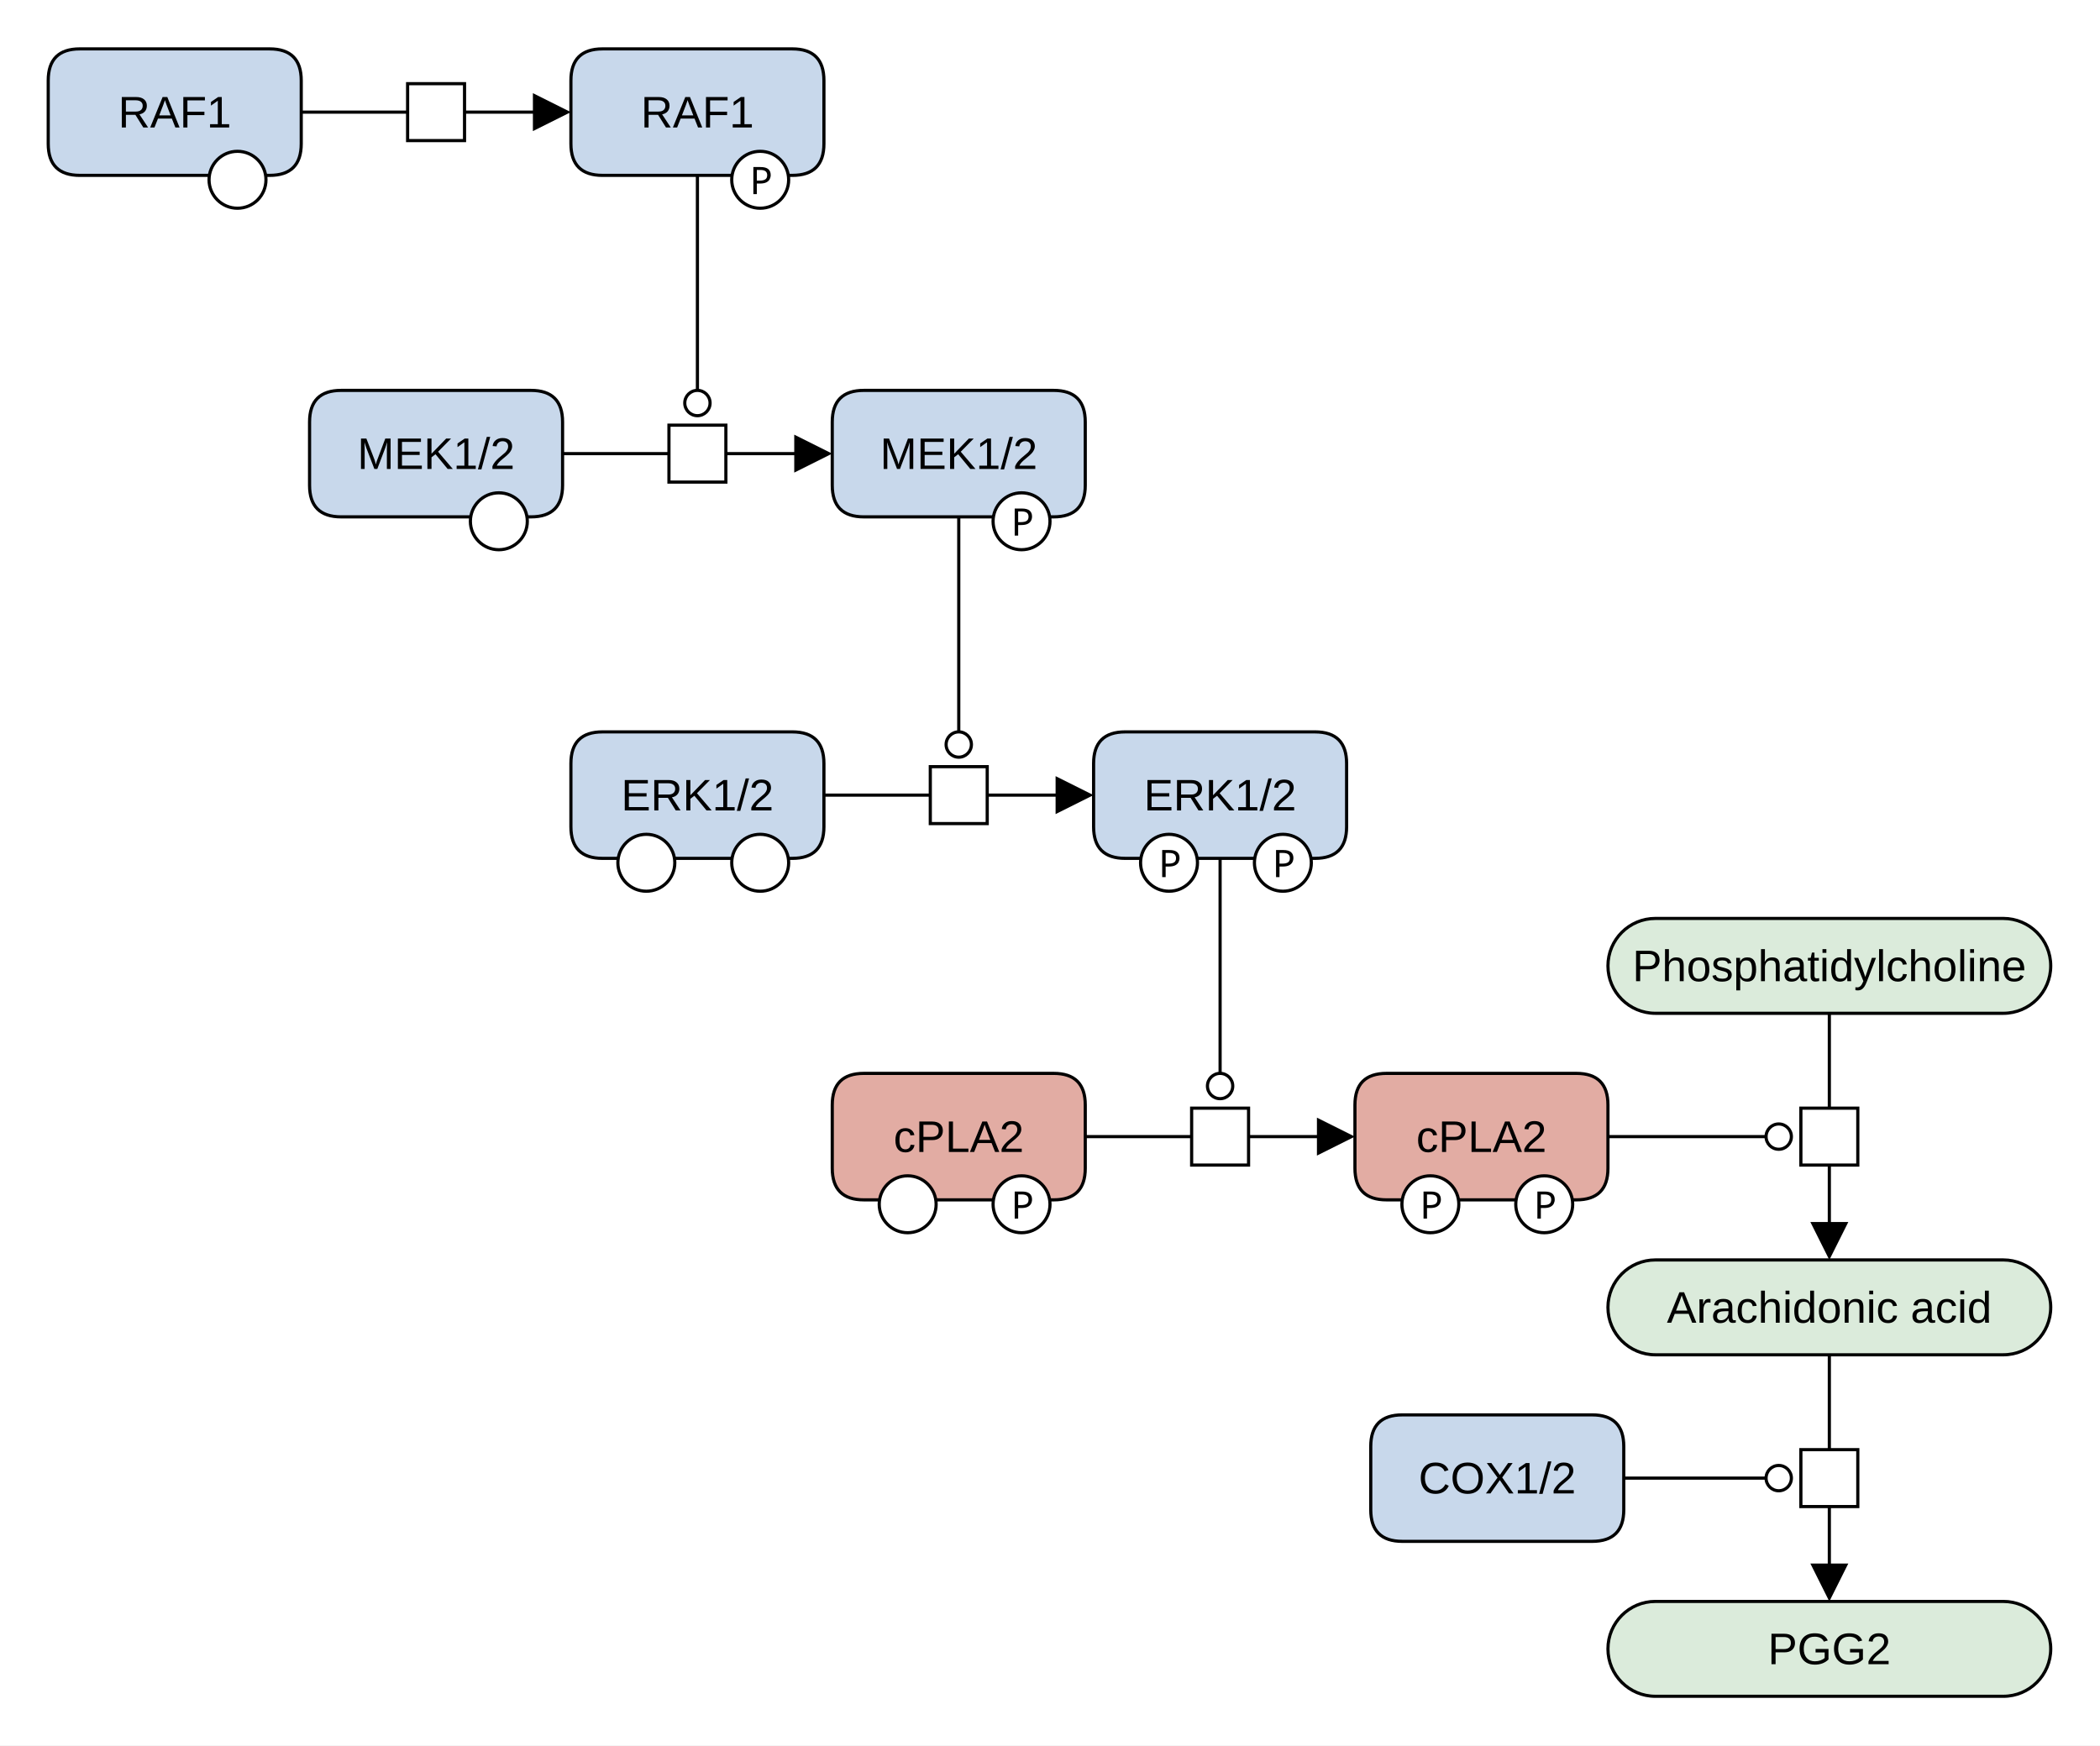
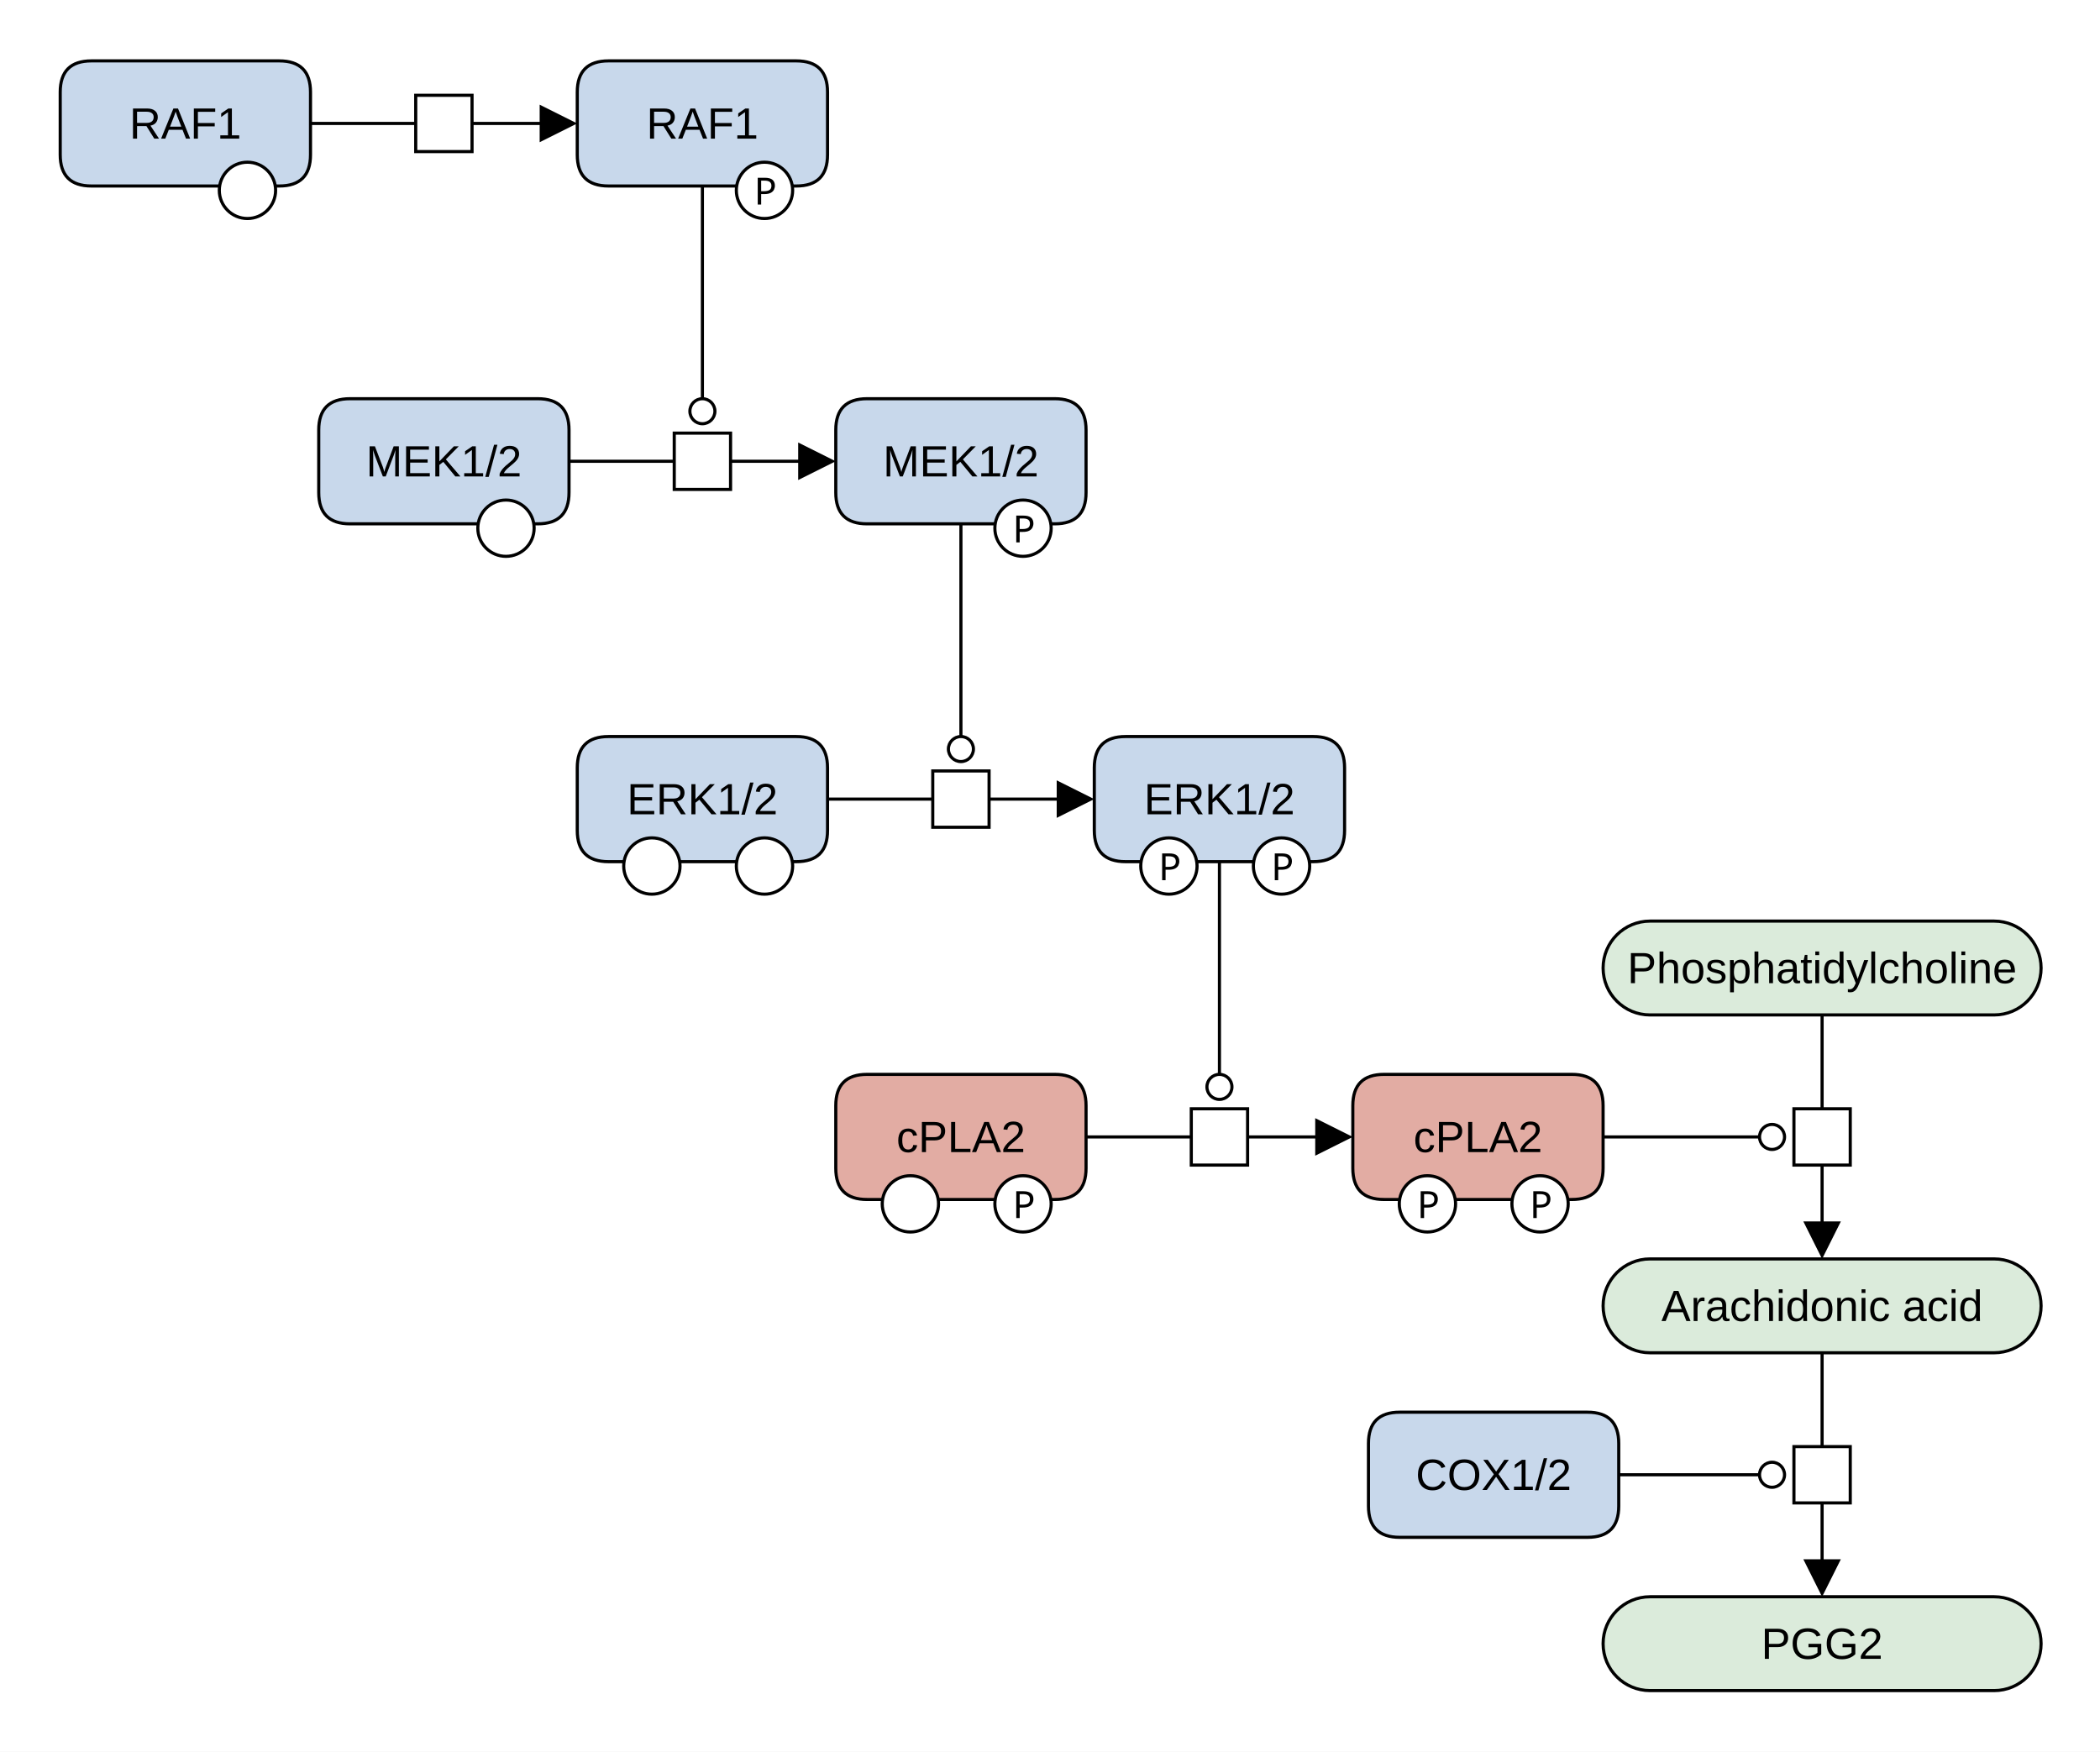
- <svg xmlns="http://www.w3.org/2000/svg" fill-opacity="1" color-rendering="auto" color-interpolation="auto" text-rendering="auto" stroke="black" stroke-linecap="square" width="664" stroke-miterlimit="10" shape-rendering="auto" stroke-opacity="1" fill="black" stroke-dasharray="none" font-weight="normal" stroke-width="1" height="552" font-family="'Dialog'" font-style="normal" stroke-linejoin="miter" font-size="12px" stroke-dashoffset="0" image-rendering="auto">
+ <svg xmlns="http://www.w3.org/2000/svg" fill-opacity="1" color-rendering="auto" color-interpolation="auto" text-rendering="auto" stroke="black" stroke-linecap="square" width="537" stroke-miterlimit="10" shape-rendering="auto" stroke-opacity="1" fill="black" stroke-dasharray="none" font-weight="normal" stroke-width="1" height="448" font-family="'Dialog'" font-style="normal" stroke-linejoin="miter" font-size="12px" stroke-dashoffset="0" image-rendering="auto">
  <defs id="genericDefs" />
  <g>
    <defs id="defs1">
      <clipPath clipPathUnits="userSpaceOnUse" id="clipPath1">
-         <path d="M0 0 L664 0 L664 552 L0 552 L0 0 Z" />
+         <path d="M0 0 L537 0 L537 448 L0 448 L0 0 Z" />
      </clipPath>
      <clipPath clipPathUnits="userSpaceOnUse" id="clipPath2">
-         <path d="M260 -328 L924 -328 L924 224 L260 224 L260 -328 Z" />
+         <path d="M256 -332 L927.25 -332 L927.25 228 L256 228 L256 -332 Z" />
      </clipPath>
      <clipPath clipPathUnits="userSpaceOnUse" id="clipPath3">
-         <path d="M-443.268 -371.855 L220.732 -371.855 L220.732 180.145 L-443.268 180.145 L-443.268 -371.855 Z" />
+         <path d="M-447.268 -375.855 L223.982 -375.855 L223.982 184.145 L-447.268 184.145 L-447.268 -375.855 Z" />
      </clipPath>
      <clipPath clipPathUnits="userSpaceOnUse" id="clipPath4">
-         <path d="M-479.268 -371.855 L184.732 -371.855 L184.732 180.145 L-479.268 180.145 L-479.268 -371.855 Z" />
+         <path d="M-483.268 -375.855 L187.982 -375.855 L187.982 184.145 L-483.268 184.145 L-483.268 -375.855 Z" />
      </clipPath>
      <clipPath clipPathUnits="userSpaceOnUse" id="clipPath5">
-         <path d="M-278 -371.855 L386 -371.855 L386 180.145 L-278 180.145 L-278 -371.855 Z" />
+         <path d="M-282 -375.855 L389.25 -375.855 L389.25 184.145 L-282 184.145 L-282 -375.855 Z" />
      </clipPath>
      <clipPath clipPathUnits="userSpaceOnUse" id="clipPath6">
-         <path d="M-314 -371.855 L350 -371.855 L350 180.145 L-314 180.145 L-314 -371.855 Z" />
+         <path d="M-318 -375.855 L353.25 -375.855 L353.25 184.145 L-318 184.145 L-318 -375.855 Z" />
      </clipPath>
      <clipPath clipPathUnits="userSpaceOnUse" id="clipPath7">
-         <path d="M-195.366 -263.855 L468.634 -263.855 L468.634 288.145 L-195.366 288.145 L-195.366 -263.855 Z" />
+         <path d="M-199.366 -267.855 L471.884 -267.855 L471.884 292.145 L-199.366 292.145 L-199.366 -267.855 Z" />
      </clipPath>
      <clipPath clipPathUnits="userSpaceOnUse" id="clipPath8">
-         <path d="M-231.366 -263.855 L432.634 -263.855 L432.634 288.145 L-231.366 288.145 L-231.366 -263.855 Z" />
+         <path d="M-235.366 -267.855 L435.884 -267.855 L435.884 292.145 L-235.366 292.145 L-235.366 -267.855 Z" />
      </clipPath>
      <clipPath clipPathUnits="userSpaceOnUse" id="clipPath9">
-         <path d="M-314 -155.855 L350 -155.855 L350 396.145 L-314 396.145 L-314 -155.855 Z" />
+         <path d="M-318 -159.855 L353.25 -159.855 L353.25 400.145 L-318 400.145 L-318 -159.855 Z" />
      </clipPath>
      <clipPath clipPathUnits="userSpaceOnUse" id="clipPath10">
-         <path d="M-148.732 -155.855 L515.268 -155.855 L515.268 396.145 L-148.732 396.145 L-148.732 -155.855 Z" />
+         <path d="M-152.732 -159.855 L518.518 -159.855 L518.518 400.145 L-152.732 400.145 L-152.732 -159.855 Z" />
      </clipPath>
      <clipPath clipPathUnits="userSpaceOnUse" id="clipPath11">
-         <path d="M-360.634 -263.855 L303.366 -263.855 L303.366 288.145 L-360.634 288.145 L-360.634 -263.855 Z" />
+         <path d="M-364.634 -267.855 L306.616 -267.855 L306.616 292.145 L-364.634 292.145 L-364.634 -267.855 Z" />
      </clipPath>
      <clipPath clipPathUnits="userSpaceOnUse" id="clipPath12">
-         <path d="M-396.634 -263.855 L267.366 -263.855 L267.366 288.145 L-396.634 288.145 L-396.634 -263.855 Z" />
+         <path d="M-400.634 -267.855 L270.616 -267.855 L270.616 292.145 L-400.634 292.145 L-400.634 -267.855 Z" />
      </clipPath>
      <clipPath clipPathUnits="userSpaceOnUse" id="clipPath13">
-         <path d="M-231.366 -47.855 L432.634 -47.855 L432.634 504.145 L-231.366 504.145 L-231.366 -47.855 Z" />
+         <path d="M-235.366 -51.855 L435.884 -51.855 L435.884 508.145 L-235.366 508.145 L-235.366 -51.855 Z" />
      </clipPath>
      <clipPath clipPathUnits="userSpaceOnUse" id="clipPath14">
-         <path d="M-66.098 -47.855 L597.902 -47.855 L597.902 504.145 L-66.098 504.145 L-66.098 -47.855 Z" />
+         <path d="M-70.098 -51.855 L601.152 -51.855 L601.152 508.145 L-70.098 508.145 L-70.098 -51.855 Z" />
      </clipPath>
    </defs>
-     <g fill="white" text-rendering="geometricPrecision" shape-rendering="geometricPrecision" transform="translate(-260,328)" stroke="white">
-       <rect x="260" width="664" height="552" y="-328" clip-path="url(#clipPath2)" stroke="none" />
-     </g>
-     <g fill="rgb(219,235,219)" text-rendering="geometricPrecision" shape-rendering="geometricPrecision" transform="matrix(1,0,0,1,-260,328)" stroke="rgb(219,235,219)">
+     <g fill="white" text-rendering="geometricPrecision" shape-rendering="geometricPrecision" transform="scale(0.8,0.8) translate(-256,332)" stroke="white">
+       <rect x="256" width="672" height="560" y="-332" clip-path="url(#clipPath2)" stroke="none" />
+     </g>
+     <g fill="rgb(219,235,219)" text-rendering="geometricPrecision" shape-rendering="geometricPrecision" transform="matrix(0.8,0,0,0.8,-204.8,265.6)" stroke="rgb(219,235,219)">
      <rect x="768.419" y="-37.538" clip-path="url(#clipPath2)" width="140" rx="15" ry="15" height="30" stroke="none" />
    </g>
-     <g text-rendering="geometricPrecision" stroke-miterlimit="1.45" shape-rendering="geometricPrecision" transform="matrix(1,0,0,1,-260,328)" stroke-linecap="butt">
+     <g text-rendering="geometricPrecision" stroke-miterlimit="1.45" shape-rendering="geometricPrecision" transform="matrix(0.8,0,0,0.8,-204.8,265.6)" stroke-linecap="butt">
      <rect x="768.419" y="-37.538" clip-path="url(#clipPath2)" fill="none" width="140" rx="15" ry="15" height="30" />
      <text x="776.154" font-size="14px" y="-17.685" clip-path="url(#clipPath2)" font-family="'Arial'" stroke="none" xml:space="preserve">Phosphatidylcholine</text>
    </g>
-     <g fill="white" text-rendering="geometricPrecision" shape-rendering="geometricPrecision" transform="matrix(1,0,0,1,-260,328)" stroke="white">
+     <g fill="white" text-rendering="geometricPrecision" shape-rendering="geometricPrecision" transform="matrix(0.8,0,0,0.8,-204.8,265.6)" stroke="white">
      <rect x="829.419" width="18" height="18" y="22.462" clip-path="url(#clipPath2)" stroke="none" />
    </g>
-     <g text-rendering="geometricPrecision" stroke-miterlimit="1.45" shape-rendering="geometricPrecision" transform="matrix(1,0,0,1,-260,328)" stroke-linecap="butt">
+     <g text-rendering="geometricPrecision" stroke-miterlimit="1.45" shape-rendering="geometricPrecision" transform="matrix(0.8,0,0,0.8,-204.8,265.6)" stroke-linecap="butt">
      <rect fill="none" x="829.419" width="18" height="18" y="22.462" clip-path="url(#clipPath2)" />
    </g>
-     <g fill="rgb(226,172,163)" text-rendering="geometricPrecision" shape-rendering="geometricPrecision" transform="matrix(1,0,0,1,-260,328)" stroke="rgb(226,172,163)">
+     <g fill="rgb(226,172,163)" text-rendering="geometricPrecision" shape-rendering="geometricPrecision" transform="matrix(0.8,0,0,0.8,-204.8,265.6)" stroke="rgb(226,172,163)">
      <path d="M688.419 21.462 Q688.419 11.462 698.419 11.462 L758.419 11.462 Q768.419 11.462 768.419 21.462 L768.419 41.462 Q768.419 51.462 758.419 51.462 L698.419 51.462 Q688.419 51.462 688.419 41.462 Z" stroke="none" clip-path="url(#clipPath2)" />
    </g>
-     <g text-rendering="geometricPrecision" stroke-miterlimit="1.45" shape-rendering="geometricPrecision" transform="matrix(1,0,0,1,-260,328)" stroke-linecap="butt">
+     <g text-rendering="geometricPrecision" stroke-miterlimit="1.45" shape-rendering="geometricPrecision" transform="matrix(0.8,0,0,0.8,-204.8,265.6)" stroke-linecap="butt">
      <path fill="none" d="M688.419 21.462 Q688.419 11.462 698.419 11.462 L758.419 11.462 Q768.419 11.462 768.419 21.462 L768.419 41.462 Q768.419 51.462 758.419 51.462 L698.419 51.462 Q688.419 51.462 688.419 41.462 Z" clip-path="url(#clipPath2)" />
      <text x="707.795" font-size="14px" y="36.315" clip-path="url(#clipPath2)" font-family="'Arial'" stroke="none" xml:space="preserve">cPLA2</text>
    </g>
-     <g fill="white" text-rendering="geometricPrecision" shape-rendering="geometricPrecision" transform="matrix(1,0,0,1,-260,328) translate(703.2681,43.8552)" stroke="white">
+     <g fill="white" text-rendering="geometricPrecision" shape-rendering="geometricPrecision" transform="matrix(0.8,0,0,0.8,-204.8,265.6) translate(703.2681,43.8552)" stroke="white">
      <rect x="0" y="0" clip-path="url(#clipPath3)" width="18" rx="9" ry="9" height="18" stroke="none" />
    </g>
-     <g text-rendering="geometricPrecision" stroke-miterlimit="1.45" shape-rendering="geometricPrecision" transform="matrix(1,0,0,1,-260,328) translate(703.2681,43.8552)" stroke-linecap="butt">
+     <g text-rendering="geometricPrecision" stroke-miterlimit="1.45" shape-rendering="geometricPrecision" transform="matrix(0.8,0,0,0.8,-204.8,265.6) translate(703.2681,43.8552)" stroke-linecap="butt">
      <rect x="0" y="0" clip-path="url(#clipPath3)" fill="none" width="18" rx="9" ry="9" height="18" />
      <text x="5.684" xml:space="preserve" y="13.535" clip-path="url(#clipPath3)" font-family="sans-serif" stroke="none">P</text>
    </g>
-     <g fill="white" text-rendering="geometricPrecision" shape-rendering="geometricPrecision" transform="matrix(1,0,0,1,-260,328) translate(739.2681,43.8552)" stroke="white">
+     <g fill="white" text-rendering="geometricPrecision" shape-rendering="geometricPrecision" transform="matrix(0.8,0,0,0.8,-204.8,265.6) translate(739.2681,43.8552)" stroke="white">
      <rect x="0" y="0" clip-path="url(#clipPath4)" width="18" rx="9" ry="9" height="18" stroke="none" />
    </g>
-     <g text-rendering="geometricPrecision" stroke-miterlimit="1.45" shape-rendering="geometricPrecision" transform="matrix(1,0,0,1,-260,328) translate(739.2681,43.8552)" stroke-linecap="butt">
+     <g text-rendering="geometricPrecision" stroke-miterlimit="1.45" shape-rendering="geometricPrecision" transform="matrix(0.8,0,0,0.8,-204.8,265.6) translate(739.2681,43.8552)" stroke-linecap="butt">
      <rect x="0" y="0" clip-path="url(#clipPath4)" fill="none" width="18" rx="9" ry="9" height="18" />
      <text x="5.684" xml:space="preserve" y="13.535" clip-path="url(#clipPath4)" font-family="sans-serif" stroke="none">P</text>
    </g>
-     <g fill="rgb(219,235,219)" text-rendering="geometricPrecision" shape-rendering="geometricPrecision" transform="matrix(1,0,0,1,-260,328)" stroke="rgb(219,235,219)">
+     <g fill="rgb(219,235,219)" text-rendering="geometricPrecision" shape-rendering="geometricPrecision" transform="matrix(0.8,0,0,0.8,-204.8,265.6)" stroke="rgb(219,235,219)">
      <rect x="768.419" y="70.462" clip-path="url(#clipPath2)" width="140" rx="15" ry="15" height="30" stroke="none" />
    </g>
-     <g text-rendering="geometricPrecision" stroke-miterlimit="1.45" shape-rendering="geometricPrecision" transform="matrix(1,0,0,1,-260,328)" stroke-linecap="butt">
+     <g text-rendering="geometricPrecision" stroke-miterlimit="1.45" shape-rendering="geometricPrecision" transform="matrix(0.8,0,0,0.8,-204.8,265.6)" stroke-linecap="butt">
      <rect x="768.419" y="70.462" clip-path="url(#clipPath2)" fill="none" width="140" rx="15" ry="15" height="30" />
      <text x="787.057" font-size="14px" y="90.315" clip-path="url(#clipPath2)" font-family="'Arial'" stroke="none" xml:space="preserve">Arachidonic acid</text>
    </g>
-     <g fill="rgb(219,235,219)" text-rendering="geometricPrecision" shape-rendering="geometricPrecision" transform="matrix(1,0,0,1,-260,328)" stroke="rgb(219,235,219)">
+     <g fill="rgb(219,235,219)" text-rendering="geometricPrecision" shape-rendering="geometricPrecision" transform="matrix(0.8,0,0,0.8,-204.8,265.6)" stroke="rgb(219,235,219)">
      <rect x="768.419" y="178.462" clip-path="url(#clipPath2)" width="140" rx="15" ry="15" height="30" stroke="none" />
    </g>
-     <g text-rendering="geometricPrecision" stroke-miterlimit="1.45" shape-rendering="geometricPrecision" transform="matrix(1,0,0,1,-260,328)" stroke-linecap="butt">
+     <g text-rendering="geometricPrecision" stroke-miterlimit="1.45" shape-rendering="geometricPrecision" transform="matrix(0.8,0,0,0.8,-204.8,265.6)" stroke-linecap="butt">
      <rect x="768.419" y="178.462" clip-path="url(#clipPath2)" fill="none" width="140" rx="15" ry="15" height="30" />
      <text x="818.967" font-size="14px" y="198.315" clip-path="url(#clipPath2)" font-family="'Arial'" stroke="none" xml:space="preserve">PGG2</text>
    </g>
-     <g fill="white" text-rendering="geometricPrecision" shape-rendering="geometricPrecision" transform="matrix(1,0,0,1,-260,328)" stroke="white">
+     <g fill="white" text-rendering="geometricPrecision" shape-rendering="geometricPrecision" transform="matrix(0.8,0,0,0.8,-204.8,265.6)" stroke="white">
      <rect x="829.419" width="18" height="18" y="130.462" clip-path="url(#clipPath2)" stroke="none" />
    </g>
-     <g text-rendering="geometricPrecision" stroke-miterlimit="1.45" shape-rendering="geometricPrecision" transform="matrix(1,0,0,1,-260,328)" stroke-linecap="butt">
+     <g text-rendering="geometricPrecision" stroke-miterlimit="1.45" shape-rendering="geometricPrecision" transform="matrix(0.8,0,0,0.8,-204.8,265.6)" stroke-linecap="butt">
      <rect fill="none" x="829.419" width="18" height="18" y="130.462" clip-path="url(#clipPath2)" />
    </g>
-     <g fill="rgb(200,216,235)" text-rendering="geometricPrecision" shape-rendering="geometricPrecision" transform="matrix(1,0,0,1,-260,328)" stroke="rgb(200,216,235)">
+     <g fill="rgb(200,216,235)" text-rendering="geometricPrecision" shape-rendering="geometricPrecision" transform="matrix(0.8,0,0,0.8,-204.8,265.6)" stroke="rgb(200,216,235)">
      <path d="M693.419 129.462 Q693.419 119.462 703.419 119.462 L763.419 119.462 Q773.419 119.462 773.419 129.462 L773.419 149.462 Q773.419 159.462 763.419 159.462 L703.419 159.462 Q693.419 159.462 693.419 149.462 Z" stroke="none" clip-path="url(#clipPath2)" />
    </g>
-     <g text-rendering="geometricPrecision" stroke-miterlimit="1.45" shape-rendering="geometricPrecision" transform="matrix(1,0,0,1,-260,328)" stroke-linecap="butt">
+     <g text-rendering="geometricPrecision" stroke-miterlimit="1.45" shape-rendering="geometricPrecision" transform="matrix(0.8,0,0,0.8,-204.8,265.6)" stroke-linecap="butt">
      <path fill="none" d="M693.419 129.462 Q693.419 119.462 703.419 119.462 L763.419 119.462 Q773.419 119.462 773.419 129.462 L773.419 149.462 Q773.419 159.462 763.419 159.462 L703.419 159.462 Q693.419 159.462 693.419 149.462 Z" clip-path="url(#clipPath2)" />
      <text x="708.519" font-size="14px" y="144.315" clip-path="url(#clipPath2)" font-family="'Arial'" stroke="none" xml:space="preserve">COX1/2</text>
    </g>
-     <g fill="rgb(226,172,163)" text-rendering="geometricPrecision" shape-rendering="geometricPrecision" transform="matrix(1,0,0,1,-260,328)" stroke="rgb(226,172,163)">
+     <g fill="rgb(226,172,163)" text-rendering="geometricPrecision" shape-rendering="geometricPrecision" transform="matrix(0.8,0,0,0.8,-204.8,265.6)" stroke="rgb(226,172,163)">
      <path d="M523.151 21.462 Q523.151 11.462 533.151 11.462 L593.151 11.462 Q603.151 11.462 603.151 21.462 L603.151 41.462 Q603.151 51.462 593.151 51.462 L533.151 51.462 Q523.151 51.462 523.151 41.462 Z" stroke="none" clip-path="url(#clipPath2)" />
    </g>
-     <g text-rendering="geometricPrecision" stroke-miterlimit="1.45" shape-rendering="geometricPrecision" transform="matrix(1,0,0,1,-260,328)" stroke-linecap="butt">
+     <g text-rendering="geometricPrecision" stroke-miterlimit="1.45" shape-rendering="geometricPrecision" transform="matrix(0.8,0,0,0.8,-204.8,265.6)" stroke-linecap="butt">
      <path fill="none" d="M523.151 21.462 Q523.151 11.462 533.151 11.462 L593.151 11.462 Q603.151 11.462 603.151 21.462 L603.151 41.462 Q603.151 51.462 593.151 51.462 L533.151 51.462 Q523.151 51.462 523.151 41.462 Z" clip-path="url(#clipPath2)" />
      <text x="542.527" font-size="14px" y="36.315" clip-path="url(#clipPath2)" font-family="'Arial'" stroke="none" xml:space="preserve">cPLA2</text>
    </g>
-     <g fill="white" text-rendering="geometricPrecision" shape-rendering="geometricPrecision" transform="matrix(1,0,0,1,-260,328) translate(538,43.8552)" stroke="white">
+     <g fill="white" text-rendering="geometricPrecision" shape-rendering="geometricPrecision" transform="matrix(0.8,0,0,0.8,-204.8,265.6) translate(538,43.8552)" stroke="white">
      <rect x="0" y="0" clip-path="url(#clipPath5)" width="18" rx="9" ry="9" height="18" stroke="none" />
    </g>
-     <g text-rendering="geometricPrecision" stroke-miterlimit="1.45" shape-rendering="geometricPrecision" transform="matrix(1,0,0,1,-260,328) translate(538,43.8552)" stroke-linecap="butt">
+     <g text-rendering="geometricPrecision" stroke-miterlimit="1.45" shape-rendering="geometricPrecision" transform="matrix(0.8,0,0,0.8,-204.8,265.6) translate(538,43.8552)" stroke-linecap="butt">
      <rect x="0" y="0" clip-path="url(#clipPath5)" fill="none" width="18" rx="9" ry="9" height="18" />
    </g>
-     <g fill="white" text-rendering="geometricPrecision" shape-rendering="geometricPrecision" transform="matrix(1,0,0,1,-260,328) translate(574,43.8552)" stroke="white">
+     <g fill="white" text-rendering="geometricPrecision" shape-rendering="geometricPrecision" transform="matrix(0.8,0,0,0.8,-204.8,265.6) translate(574,43.8552)" stroke="white">
      <rect x="0" y="0" clip-path="url(#clipPath6)" width="18" rx="9" ry="9" height="18" stroke="none" />
    </g>
-     <g text-rendering="geometricPrecision" stroke-miterlimit="1.45" shape-rendering="geometricPrecision" transform="matrix(1,0,0,1,-260,328) translate(574,43.8552)" stroke-linecap="butt">
+     <g text-rendering="geometricPrecision" stroke-miterlimit="1.45" shape-rendering="geometricPrecision" transform="matrix(0.8,0,0,0.8,-204.8,265.6) translate(574,43.8552)" stroke-linecap="butt">
      <rect x="0" y="0" clip-path="url(#clipPath6)" fill="none" width="18" rx="9" ry="9" height="18" />
      <text x="5.684" xml:space="preserve" y="13.535" clip-path="url(#clipPath6)" font-family="sans-serif" stroke="none">P</text>
    </g>
-     <g fill="rgb(200,216,235)" text-rendering="geometricPrecision" shape-rendering="geometricPrecision" transform="matrix(1,0,0,1,-260,328)" stroke="rgb(200,216,235)">
+     <g fill="rgb(200,216,235)" text-rendering="geometricPrecision" shape-rendering="geometricPrecision" transform="matrix(0.8,0,0,0.8,-204.8,265.6)" stroke="rgb(200,216,235)">
      <path d="M440.517 -86.538 Q440.517 -96.538 450.517 -96.538 L510.517 -96.538 Q520.517 -96.538 520.517 -86.538 L520.517 -66.538 Q520.517 -56.538 510.517 -56.538 L450.517 -56.538 Q440.517 -56.538 440.517 -66.538 Z" stroke="none" clip-path="url(#clipPath2)" />
    </g>
-     <g text-rendering="geometricPrecision" stroke-miterlimit="1.45" shape-rendering="geometricPrecision" transform="matrix(1,0,0,1,-260,328)" stroke-linecap="butt">
+     <g text-rendering="geometricPrecision" stroke-miterlimit="1.45" shape-rendering="geometricPrecision" transform="matrix(0.8,0,0,0.8,-204.8,265.6)" stroke-linecap="butt">
      <path fill="none" d="M440.517 -86.538 Q440.517 -96.538 450.517 -96.538 L510.517 -96.538 Q520.517 -96.538 520.517 -86.538 L520.517 -66.538 Q520.517 -56.538 510.517 -56.538 L450.517 -56.538 Q440.517 -56.538 440.517 -66.538 Z" clip-path="url(#clipPath2)" />
      <text x="456.392" font-size="14px" y="-71.685" clip-path="url(#clipPath2)" font-family="'Arial'" stroke="none" xml:space="preserve">ERK1/2</text>
    </g>
-     <g fill="white" text-rendering="geometricPrecision" shape-rendering="geometricPrecision" transform="matrix(1,0,0,1,-260,328) translate(455.3659,-64.1448)" stroke="white">
+     <g fill="white" text-rendering="geometricPrecision" shape-rendering="geometricPrecision" transform="matrix(0.8,0,0,0.8,-204.8,265.6) translate(455.3659,-64.1448)" stroke="white">
      <rect x="0" y="0" clip-path="url(#clipPath7)" width="18" rx="9" ry="9" height="18" stroke="none" />
    </g>
-     <g text-rendering="geometricPrecision" stroke-miterlimit="1.45" shape-rendering="geometricPrecision" transform="matrix(1,0,0,1,-260,328) translate(455.3659,-64.1448)" stroke-linecap="butt">
+     <g text-rendering="geometricPrecision" stroke-miterlimit="1.45" shape-rendering="geometricPrecision" transform="matrix(0.8,0,0,0.8,-204.8,265.6) translate(455.3659,-64.1448)" stroke-linecap="butt">
      <rect x="0" y="0" clip-path="url(#clipPath7)" fill="none" width="18" rx="9" ry="9" height="18" />
    </g>
-     <g fill="white" text-rendering="geometricPrecision" shape-rendering="geometricPrecision" transform="matrix(1,0,0,1,-260,328) translate(491.3659,-64.1448)" stroke="white">
+     <g fill="white" text-rendering="geometricPrecision" shape-rendering="geometricPrecision" transform="matrix(0.8,0,0,0.8,-204.8,265.6) translate(491.3659,-64.1448)" stroke="white">
      <rect x="0" y="0" clip-path="url(#clipPath8)" width="18" rx="9" ry="9" height="18" stroke="none" />
    </g>
-     <g text-rendering="geometricPrecision" stroke-miterlimit="1.45" shape-rendering="geometricPrecision" transform="matrix(1,0,0,1,-260,328) translate(491.3659,-64.1448)" stroke-linecap="butt">
+     <g text-rendering="geometricPrecision" stroke-miterlimit="1.45" shape-rendering="geometricPrecision" transform="matrix(0.8,0,0,0.8,-204.8,265.6) translate(491.3659,-64.1448)" stroke-linecap="butt">
      <rect x="0" y="0" clip-path="url(#clipPath8)" fill="none" width="18" rx="9" ry="9" height="18" />
    </g>
-     <g fill="rgb(200,216,235)" text-rendering="geometricPrecision" shape-rendering="geometricPrecision" transform="matrix(1,0,0,1,-260,328)" stroke="rgb(200,216,235)">
+     <g fill="rgb(200,216,235)" text-rendering="geometricPrecision" shape-rendering="geometricPrecision" transform="matrix(0.8,0,0,0.8,-204.8,265.6)" stroke="rgb(200,216,235)">
      <path d="M523.151 -194.538 Q523.151 -204.538 533.151 -204.538 L593.151 -204.538 Q603.151 -204.538 603.151 -194.538 L603.151 -174.538 Q603.151 -164.538 593.151 -164.538 L533.151 -164.538 Q523.151 -164.538 523.151 -174.538 Z" stroke="none" clip-path="url(#clipPath2)" />
    </g>
-     <g text-rendering="geometricPrecision" stroke-miterlimit="1.45" shape-rendering="geometricPrecision" transform="matrix(1,0,0,1,-260,328)" stroke-linecap="butt">
+     <g text-rendering="geometricPrecision" stroke-miterlimit="1.45" shape-rendering="geometricPrecision" transform="matrix(0.8,0,0,0.8,-204.8,265.6)" stroke-linecap="butt">
      <path fill="none" d="M523.151 -194.538 Q523.151 -204.538 533.151 -204.538 L593.151 -204.538 Q603.151 -204.538 603.151 -194.538 L603.151 -174.538 Q603.151 -164.538 593.151 -164.538 L533.151 -164.538 Q523.151 -164.538 523.151 -174.538 Z" clip-path="url(#clipPath2)" />
      <text x="538.251" font-size="14px" y="-179.685" clip-path="url(#clipPath2)" font-family="'Arial'" stroke="none" xml:space="preserve">MEK1/2</text>
    </g>
-     <g fill="white" text-rendering="geometricPrecision" shape-rendering="geometricPrecision" transform="matrix(1,0,0,1,-260,328) translate(574,-172.1448)" stroke="white">
+     <g fill="white" text-rendering="geometricPrecision" shape-rendering="geometricPrecision" transform="matrix(0.8,0,0,0.8,-204.8,265.6) translate(574,-172.1448)" stroke="white">
      <rect x="0" y="0" clip-path="url(#clipPath9)" width="18" rx="9" ry="9" height="18" stroke="none" />
    </g>
-     <g text-rendering="geometricPrecision" stroke-miterlimit="1.45" shape-rendering="geometricPrecision" transform="matrix(1,0,0,1,-260,328) translate(574,-172.1448)" stroke-linecap="butt">
+     <g text-rendering="geometricPrecision" stroke-miterlimit="1.45" shape-rendering="geometricPrecision" transform="matrix(0.8,0,0,0.8,-204.8,265.6) translate(574,-172.1448)" stroke-linecap="butt">
      <rect x="0" y="0" clip-path="url(#clipPath9)" fill="none" width="18" rx="9" ry="9" height="18" />
      <text x="5.684" xml:space="preserve" y="13.535" clip-path="url(#clipPath9)" font-family="sans-serif" stroke="none">P</text>
    </g>
-     <g fill="rgb(200,216,235)" text-rendering="geometricPrecision" shape-rendering="geometricPrecision" transform="matrix(1,0,0,1,-260,328)" stroke="rgb(200,216,235)">
+     <g fill="rgb(200,216,235)" text-rendering="geometricPrecision" shape-rendering="geometricPrecision" transform="matrix(0.8,0,0,0.8,-204.8,265.6)" stroke="rgb(200,216,235)">
      <path d="M357.882 -194.538 Q357.882 -204.538 367.882 -204.538 L427.882 -204.538 Q437.882 -204.538 437.882 -194.538 L437.882 -174.538 Q437.882 -164.538 427.882 -164.538 L367.882 -164.538 Q357.882 -164.538 357.882 -174.538 Z" stroke="none" clip-path="url(#clipPath2)" />
    </g>
-     <g text-rendering="geometricPrecision" stroke-miterlimit="1.45" shape-rendering="geometricPrecision" transform="matrix(1,0,0,1,-260,328)" stroke-linecap="butt">
+     <g text-rendering="geometricPrecision" stroke-miterlimit="1.45" shape-rendering="geometricPrecision" transform="matrix(0.8,0,0,0.8,-204.8,265.6)" stroke-linecap="butt">
      <path fill="none" d="M357.882 -194.538 Q357.882 -204.538 367.882 -204.538 L427.882 -204.538 Q437.882 -204.538 437.882 -194.538 L437.882 -174.538 Q437.882 -164.538 427.882 -164.538 L367.882 -164.538 Q357.882 -164.538 357.882 -174.538 Z" clip-path="url(#clipPath2)" />
      <text x="372.983" font-size="14px" y="-179.685" clip-path="url(#clipPath2)" font-family="'Arial'" stroke="none" xml:space="preserve">MEK1/2</text>
    </g>
-     <g fill="white" text-rendering="geometricPrecision" shape-rendering="geometricPrecision" transform="matrix(1,0,0,1,-260,328) translate(408.7319,-172.1448)" stroke="white">
+     <g fill="white" text-rendering="geometricPrecision" shape-rendering="geometricPrecision" transform="matrix(0.8,0,0,0.8,-204.8,265.6) translate(408.7319,-172.1448)" stroke="white">
      <rect x="0" y="0" clip-path="url(#clipPath10)" width="18" rx="9" ry="9" height="18" stroke="none" />
    </g>
-     <g text-rendering="geometricPrecision" stroke-miterlimit="1.45" shape-rendering="geometricPrecision" transform="matrix(1,0,0,1,-260,328) translate(408.7319,-172.1448)" stroke-linecap="butt">
+     <g text-rendering="geometricPrecision" stroke-miterlimit="1.45" shape-rendering="geometricPrecision" transform="matrix(0.8,0,0,0.8,-204.8,265.6) translate(408.7319,-172.1448)" stroke-linecap="butt">
      <rect x="0" y="0" clip-path="url(#clipPath10)" fill="none" width="18" rx="9" ry="9" height="18" />
    </g>
-     <g fill="white" text-rendering="geometricPrecision" shape-rendering="geometricPrecision" transform="matrix(1,0,0,1,-260,328)" stroke="white">
+     <g fill="white" text-rendering="geometricPrecision" shape-rendering="geometricPrecision" transform="matrix(0.8,0,0,0.8,-204.8,265.6)" stroke="white">
      <rect x="636.785" width="18" height="18" y="22.462" clip-path="url(#clipPath2)" stroke="none" />
    </g>
-     <g text-rendering="geometricPrecision" stroke-miterlimit="1.45" shape-rendering="geometricPrecision" transform="matrix(1,0,0,1,-260,328)" stroke-linecap="butt">
+     <g text-rendering="geometricPrecision" stroke-miterlimit="1.45" shape-rendering="geometricPrecision" transform="matrix(0.8,0,0,0.8,-204.8,265.6)" stroke-linecap="butt">
      <rect fill="none" x="636.785" width="18" height="18" y="22.462" clip-path="url(#clipPath2)" />
    </g>
-     <g fill="rgb(200,216,235)" text-rendering="geometricPrecision" shape-rendering="geometricPrecision" transform="matrix(1,0,0,1,-260,328)" stroke="rgb(200,216,235)">
+     <g fill="rgb(200,216,235)" text-rendering="geometricPrecision" shape-rendering="geometricPrecision" transform="matrix(0.8,0,0,0.8,-204.8,265.6)" stroke="rgb(200,216,235)">
      <path d="M605.785 -86.538 Q605.785 -96.538 615.785 -96.538 L675.785 -96.538 Q685.785 -96.538 685.785 -86.538 L685.785 -66.538 Q685.785 -56.538 675.785 -56.538 L615.785 -56.538 Q605.785 -56.538 605.785 -66.538 Z" stroke="none" clip-path="url(#clipPath2)" />
    </g>
-     <g text-rendering="geometricPrecision" stroke-miterlimit="1.45" shape-rendering="geometricPrecision" transform="matrix(1,0,0,1,-260,328)" stroke-linecap="butt">
+     <g text-rendering="geometricPrecision" stroke-miterlimit="1.45" shape-rendering="geometricPrecision" transform="matrix(0.8,0,0,0.8,-204.8,265.6)" stroke-linecap="butt">
      <path fill="none" d="M605.785 -86.538 Q605.785 -96.538 615.785 -96.538 L675.785 -96.538 Q685.785 -96.538 685.785 -86.538 L685.785 -66.538 Q685.785 -56.538 675.785 -56.538 L615.785 -56.538 Q605.785 -56.538 605.785 -66.538 Z" clip-path="url(#clipPath2)" />
      <text x="621.661" font-size="14px" y="-71.685" clip-path="url(#clipPath2)" font-family="'Arial'" stroke="none" xml:space="preserve">ERK1/2</text>
    </g>
-     <g fill="white" text-rendering="geometricPrecision" shape-rendering="geometricPrecision" transform="matrix(1,0,0,1,-260,328) translate(620.6341,-64.1448)" stroke="white">
+     <g fill="white" text-rendering="geometricPrecision" shape-rendering="geometricPrecision" transform="matrix(0.8,0,0,0.8,-204.8,265.6) translate(620.6341,-64.1448)" stroke="white">
      <rect x="0" y="0" clip-path="url(#clipPath11)" width="18" rx="9" ry="9" height="18" stroke="none" />
    </g>
-     <g text-rendering="geometricPrecision" stroke-miterlimit="1.45" shape-rendering="geometricPrecision" transform="matrix(1,0,0,1,-260,328) translate(620.6341,-64.1448)" stroke-linecap="butt">
+     <g text-rendering="geometricPrecision" stroke-miterlimit="1.45" shape-rendering="geometricPrecision" transform="matrix(0.8,0,0,0.8,-204.8,265.6) translate(620.6341,-64.1448)" stroke-linecap="butt">
      <rect x="0" y="0" clip-path="url(#clipPath11)" fill="none" width="18" rx="9" ry="9" height="18" />
      <text x="5.684" xml:space="preserve" y="13.535" clip-path="url(#clipPath11)" font-family="sans-serif" stroke="none">P</text>
    </g>
-     <g fill="white" text-rendering="geometricPrecision" shape-rendering="geometricPrecision" transform="matrix(1,0,0,1,-260,328) translate(656.6341,-64.1448)" stroke="white">
+     <g fill="white" text-rendering="geometricPrecision" shape-rendering="geometricPrecision" transform="matrix(0.8,0,0,0.8,-204.8,265.6) translate(656.6341,-64.1448)" stroke="white">
      <rect x="0" y="0" clip-path="url(#clipPath12)" width="18" rx="9" ry="9" height="18" stroke="none" />
    </g>
-     <g text-rendering="geometricPrecision" stroke-miterlimit="1.45" shape-rendering="geometricPrecision" transform="matrix(1,0,0,1,-260,328) translate(656.6341,-64.1448)" stroke-linecap="butt">
+     <g text-rendering="geometricPrecision" stroke-miterlimit="1.45" shape-rendering="geometricPrecision" transform="matrix(0.8,0,0,0.8,-204.8,265.6) translate(656.6341,-64.1448)" stroke-linecap="butt">
      <rect x="0" y="0" clip-path="url(#clipPath12)" fill="none" width="18" rx="9" ry="9" height="18" />
      <text x="5.684" xml:space="preserve" y="13.535" clip-path="url(#clipPath12)" font-family="sans-serif" stroke="none">P</text>
    </g>
-     <g fill="white" text-rendering="geometricPrecision" shape-rendering="geometricPrecision" transform="matrix(1,0,0,1,-260,328)" stroke="white">
+     <g fill="white" text-rendering="geometricPrecision" shape-rendering="geometricPrecision" transform="matrix(0.8,0,0,0.8,-204.8,265.6)" stroke="white">
      <rect x="554.151" width="18" height="18" y="-85.538" clip-path="url(#clipPath2)" stroke="none" />
    </g>
-     <g text-rendering="geometricPrecision" stroke-miterlimit="1.45" shape-rendering="geometricPrecision" transform="matrix(1,0,0,1,-260,328)" stroke-linecap="butt">
+     <g text-rendering="geometricPrecision" stroke-miterlimit="1.45" shape-rendering="geometricPrecision" transform="matrix(0.8,0,0,0.8,-204.8,265.6)" stroke-linecap="butt">
      <rect fill="none" x="554.151" width="18" height="18" y="-85.538" clip-path="url(#clipPath2)" />
    </g>
-     <g fill="white" text-rendering="geometricPrecision" shape-rendering="geometricPrecision" transform="matrix(1,0,0,1,-260,328)" stroke="white">
+     <g fill="white" text-rendering="geometricPrecision" shape-rendering="geometricPrecision" transform="matrix(0.8,0,0,0.8,-204.8,265.6)" stroke="white">
      <rect x="471.517" width="18" height="18" y="-193.538" clip-path="url(#clipPath2)" stroke="none" />
    </g>
-     <g text-rendering="geometricPrecision" stroke-miterlimit="1.45" shape-rendering="geometricPrecision" transform="matrix(1,0,0,1,-260,328)" stroke-linecap="butt">
+     <g text-rendering="geometricPrecision" stroke-miterlimit="1.45" shape-rendering="geometricPrecision" transform="matrix(0.8,0,0,0.8,-204.8,265.6)" stroke-linecap="butt">
      <rect fill="none" x="471.517" width="18" height="18" y="-193.538" clip-path="url(#clipPath2)" />
    </g>
-     <g fill="rgb(200,216,235)" text-rendering="geometricPrecision" shape-rendering="geometricPrecision" transform="matrix(1,0,0,1,-260,328)" stroke="rgb(200,216,235)">
+     <g fill="rgb(200,216,235)" text-rendering="geometricPrecision" shape-rendering="geometricPrecision" transform="matrix(0.8,0,0,0.8,-204.8,265.6)" stroke="rgb(200,216,235)">
      <path d="M440.517 -302.538 Q440.517 -312.538 450.517 -312.538 L510.517 -312.538 Q520.517 -312.538 520.517 -302.538 L520.517 -282.538 Q520.517 -272.538 510.517 -272.538 L450.517 -272.538 Q440.517 -272.538 440.517 -282.538 Z" stroke="none" clip-path="url(#clipPath2)" />
    </g>
-     <g text-rendering="geometricPrecision" stroke-miterlimit="1.45" shape-rendering="geometricPrecision" transform="matrix(1,0,0,1,-260,328)" stroke-linecap="butt">
+     <g text-rendering="geometricPrecision" stroke-miterlimit="1.45" shape-rendering="geometricPrecision" transform="matrix(0.8,0,0,0.8,-204.8,265.6)" stroke-linecap="butt">
      <path fill="none" d="M440.517 -302.538 Q440.517 -312.538 450.517 -312.538 L510.517 -312.538 Q520.517 -312.538 520.517 -302.538 L520.517 -282.538 Q520.517 -272.538 510.517 -272.538 L450.517 -272.538 Q440.517 -272.538 440.517 -282.538 Z" clip-path="url(#clipPath2)" />
      <text x="462.623" font-size="14px" y="-287.685" clip-path="url(#clipPath2)" font-family="'Arial'" stroke="none" xml:space="preserve">RAF1</text>
    </g>
-     <g fill="white" text-rendering="geometricPrecision" shape-rendering="geometricPrecision" transform="matrix(1,0,0,1,-260,328) translate(491.3659,-280.1448)" stroke="white">
+     <g fill="white" text-rendering="geometricPrecision" shape-rendering="geometricPrecision" transform="matrix(0.8,0,0,0.8,-204.8,265.6) translate(491.3659,-280.1448)" stroke="white">
      <rect x="0" y="0" clip-path="url(#clipPath13)" width="18" rx="9" ry="9" height="18" stroke="none" />
    </g>
-     <g text-rendering="geometricPrecision" stroke-miterlimit="1.45" shape-rendering="geometricPrecision" transform="matrix(1,0,0,1,-260,328) translate(491.3659,-280.1448)" stroke-linecap="butt">
+     <g text-rendering="geometricPrecision" stroke-miterlimit="1.45" shape-rendering="geometricPrecision" transform="matrix(0.8,0,0,0.8,-204.8,265.6) translate(491.3659,-280.1448)" stroke-linecap="butt">
      <rect x="0" y="0" clip-path="url(#clipPath13)" fill="none" width="18" rx="9" ry="9" height="18" />
      <text x="5.684" xml:space="preserve" y="13.535" clip-path="url(#clipPath13)" font-family="sans-serif" stroke="none">P</text>
    </g>
-     <g fill="rgb(200,216,235)" text-rendering="geometricPrecision" shape-rendering="geometricPrecision" transform="matrix(1,0,0,1,-260,328)" stroke="rgb(200,216,235)">
+     <g fill="rgb(200,216,235)" text-rendering="geometricPrecision" shape-rendering="geometricPrecision" transform="matrix(0.8,0,0,0.8,-204.8,265.6)" stroke="rgb(200,216,235)">
      <path d="M275.248 -302.538 Q275.248 -312.538 285.248 -312.538 L345.248 -312.538 Q355.248 -312.538 355.248 -302.538 L355.248 -282.538 Q355.248 -272.538 345.248 -272.538 L285.248 -272.538 Q275.248 -272.538 275.248 -282.538 Z" stroke="none" clip-path="url(#clipPath2)" />
    </g>
-     <g text-rendering="geometricPrecision" stroke-miterlimit="1.45" shape-rendering="geometricPrecision" transform="matrix(1,0,0,1,-260,328)" stroke-linecap="butt">
+     <g text-rendering="geometricPrecision" stroke-miterlimit="1.45" shape-rendering="geometricPrecision" transform="matrix(0.8,0,0,0.8,-204.8,265.6)" stroke-linecap="butt">
      <path fill="none" d="M275.248 -302.538 Q275.248 -312.538 285.248 -312.538 L345.248 -312.538 Q355.248 -312.538 355.248 -302.538 L355.248 -282.538 Q355.248 -272.538 345.248 -272.538 L285.248 -272.538 Q275.248 -272.538 275.248 -282.538 Z" clip-path="url(#clipPath2)" />
      <text x="297.355" font-size="14px" y="-287.685" clip-path="url(#clipPath2)" font-family="'Arial'" stroke="none" xml:space="preserve">RAF1</text>
    </g>
-     <g fill="white" text-rendering="geometricPrecision" shape-rendering="geometricPrecision" transform="matrix(1,0,0,1,-260,328) translate(326.0978,-280.1448)" stroke="white">
+     <g fill="white" text-rendering="geometricPrecision" shape-rendering="geometricPrecision" transform="matrix(0.8,0,0,0.8,-204.8,265.6) translate(326.0978,-280.1448)" stroke="white">
      <rect x="0" y="0" clip-path="url(#clipPath14)" width="18" rx="9" ry="9" height="18" stroke="none" />
    </g>
-     <g text-rendering="geometricPrecision" stroke-miterlimit="1.45" shape-rendering="geometricPrecision" transform="matrix(1,0,0,1,-260,328) translate(326.0978,-280.1448)" stroke-linecap="butt">
+     <g text-rendering="geometricPrecision" stroke-miterlimit="1.45" shape-rendering="geometricPrecision" transform="matrix(0.8,0,0,0.8,-204.8,265.6) translate(326.0978,-280.1448)" stroke-linecap="butt">
      <rect x="0" y="0" clip-path="url(#clipPath14)" fill="none" width="18" rx="9" ry="9" height="18" />
    </g>
-     <g fill="white" text-rendering="geometricPrecision" shape-rendering="geometricPrecision" transform="matrix(1,0,0,1,-260,328)" stroke="white">
+     <g fill="white" text-rendering="geometricPrecision" shape-rendering="geometricPrecision" transform="matrix(0.8,0,0,0.8,-204.8,265.6)" stroke="white">
      <rect x="388.882" width="18" height="18" y="-301.538" clip-path="url(#clipPath2)" stroke="none" />
    </g>
-     <g text-rendering="geometricPrecision" stroke-miterlimit="1.45" shape-rendering="geometricPrecision" transform="matrix(1,0,0,1,-260,328)" stroke-linecap="butt">
+     <g text-rendering="geometricPrecision" stroke-miterlimit="1.45" shape-rendering="geometricPrecision" transform="matrix(0.8,0,0,0.8,-204.8,265.6)" stroke-linecap="butt">
      <rect fill="none" x="388.882" width="18" height="18" y="-301.538" clip-path="url(#clipPath2)" />
    </g>
-     <g text-rendering="geometricPrecision" stroke-miterlimit="1.45" shape-rendering="geometricPrecision" transform="matrix(1,0,0,1,-260,328)" stroke-linecap="butt">
+     <g text-rendering="geometricPrecision" stroke-miterlimit="1.45" shape-rendering="geometricPrecision" transform="matrix(0.8,0,0,0.8,-204.8,265.6)" stroke-linecap="butt">
      <path fill="none" d="M838.419 -7.535 L838.419 22.436" clip-path="url(#clipPath2)" />
    </g>
-     <g text-rendering="geometricPrecision" stroke-miterlimit="1.45" shape-rendering="geometricPrecision" transform="matrix(1,0,0,1,-260,328)" stroke-linecap="butt">
+     <g text-rendering="geometricPrecision" stroke-miterlimit="1.45" shape-rendering="geometricPrecision" transform="matrix(0.8,0,0,0.8,-204.8,265.6)" stroke-linecap="butt">
      <path fill="none" d="M768.375 31.462 L818.419 31.462" clip-path="url(#clipPath2)" />
      <path fill="white" d="M826.419 31.462 C826.419 33.671 824.628 35.462 822.419 35.462 C820.21 35.462 818.419 33.671 818.419 31.462 C818.419 29.253 820.21 27.462 822.419 27.462 C824.628 27.462 826.419 29.253 826.419 31.462 Z" clip-path="url(#clipPath2)" stroke="none" />
      <path fill="none" d="M826.419 31.462 C826.419 33.671 824.628 35.462 822.419 35.462 C820.21 35.462 818.419 33.671 818.419 31.462 C818.419 29.253 820.21 27.462 822.419 27.462 C824.628 27.462 826.419 29.253 826.419 31.462 Z" clip-path="url(#clipPath2)" />
      <path fill="none" d="M838.419 40.453 L838.419 59.474" clip-path="url(#clipPath2)" />
      <path d="M838.419 70.473 L844.419 58.473 L832.419 58.473 Z" clip-path="url(#clipPath2)" stroke="none" />
      <path fill="none" d="M838.419 100.465 L838.419 130.436" clip-path="url(#clipPath2)" />
      <path fill="none" d="M838.419 148.453 L838.419 167.473" clip-path="url(#clipPath2)" />
      <path d="M838.419 178.473 L844.419 166.473 L832.419 166.473 Z" clip-path="url(#clipPath2)" stroke="none" />
      <path fill="none" d="M773.425 139.462 L818.419 139.462" clip-path="url(#clipPath2)" />
      <path fill="white" d="M826.419 139.462 C826.419 141.671 824.628 143.462 822.419 143.462 C820.21 143.462 818.419 141.671 818.419 139.462 C818.419 137.253 820.21 135.462 822.419 135.462 C824.628 135.462 826.419 137.253 826.419 139.462 Z" clip-path="url(#clipPath2)" stroke="none" />
      <path fill="none" d="M826.419 139.462 C826.419 141.671 824.628 143.462 822.419 143.462 C820.21 143.462 818.419 141.671 818.419 139.462 C818.419 137.253 820.21 135.462 822.419 135.462 C824.628 135.462 826.419 137.253 826.419 139.462 Z" clip-path="url(#clipPath2)" />
      <path fill="none" d="M603.136 31.462 L636.747 31.462" clip-path="url(#clipPath2)" />
      <path fill="none" d="M654.782 31.462 L677.401 31.462" clip-path="url(#clipPath2)" />
      <path d="M688.401 31.462 L676.401 25.462 L676.401 37.462 Z" clip-path="url(#clipPath2)" stroke="none" />
      <path fill="none" d="M645.785 -56.523 L645.785 11.462" clip-path="url(#clipPath2)" />
      <path fill="white" d="M645.785 19.462 C643.576 19.462 641.785 17.671 641.785 15.462 C641.785 13.253 643.576 11.462 645.785 11.462 C647.994 11.462 649.785 13.253 649.785 15.462 C649.785 17.671 647.994 19.462 645.785 19.462 Z" clip-path="url(#clipPath2)" stroke="none" />
      <path fill="none" d="M645.785 19.462 C643.576 19.462 641.785 17.671 641.785 15.462 C641.785 13.253 643.576 11.462 645.785 11.462 C647.994 11.462 649.785 13.253 649.785 15.462 C649.785 17.671 647.994 19.462 645.785 19.462 Z" clip-path="url(#clipPath2)" />
      <path fill="none" d="M520.502 -76.538 L554.113 -76.538" clip-path="url(#clipPath2)" />
      <path fill="none" d="M563.151 -164.523 L563.151 -96.538" clip-path="url(#clipPath2)" />
      <path fill="white" d="M563.151 -88.538 C560.942 -88.538 559.151 -90.329 559.151 -92.538 C559.151 -94.747 560.942 -96.538 563.151 -96.538 C565.36 -96.538 567.151 -94.747 567.151 -92.538 C567.151 -90.329 565.36 -88.538 563.151 -88.538 Z" clip-path="url(#clipPath2)" stroke="none" />
      <path fill="none" d="M563.151 -88.538 C560.942 -88.538 559.151 -90.329 559.151 -92.538 C559.151 -94.747 560.942 -96.538 563.151 -96.538 C565.36 -96.538 567.151 -94.747 567.151 -92.538 C567.151 -90.329 565.36 -88.538 563.151 -88.538 Z" clip-path="url(#clipPath2)" />
      <path fill="none" d="M572.148 -76.538 L594.766 -76.538" clip-path="url(#clipPath2)" />
      <path d="M605.766 -76.538 L593.766 -82.538 L593.766 -70.538 Z" clip-path="url(#clipPath2)" stroke="none" />
      <path fill="none" d="M437.868 -184.538 L471.479 -184.538" clip-path="url(#clipPath2)" />
      <path fill="none" d="M489.514 -184.538 L512.132 -184.538" clip-path="url(#clipPath2)" />
      <path d="M523.132 -184.538 L511.132 -190.538 L511.132 -178.538 Z" clip-path="url(#clipPath2)" stroke="none" />
      <path fill="none" d="M480.517 -272.523 L480.517 -204.538" clip-path="url(#clipPath2)" />
      <path fill="white" d="M480.517 -196.538 C478.307 -196.538 476.517 -198.329 476.517 -200.538 C476.517 -202.747 478.307 -204.538 480.517 -204.538 C482.726 -204.538 484.517 -202.747 484.517 -200.538 C484.517 -198.329 482.726 -196.538 480.517 -196.538 Z" clip-path="url(#clipPath2)" stroke="none" />
      <path fill="none" d="M480.517 -196.538 C478.307 -196.538 476.517 -198.329 476.517 -200.538 C476.517 -202.747 478.307 -204.538 480.517 -204.538 C482.726 -204.538 484.517 -202.747 484.517 -200.538 C484.517 -198.329 482.726 -196.538 480.517 -196.538 Z" clip-path="url(#clipPath2)" />
      <path fill="none" d="M355.234 -292.538 L388.845 -292.538" clip-path="url(#clipPath2)" />
      <path fill="none" d="M406.88 -292.538 L429.498 -292.538" clip-path="url(#clipPath2)" />
      <path d="M440.498 -292.538 L428.498 -298.538 L428.498 -286.538 Z" clip-path="url(#clipPath2)" stroke="none" />
    </g>
  </g>
</svg>
